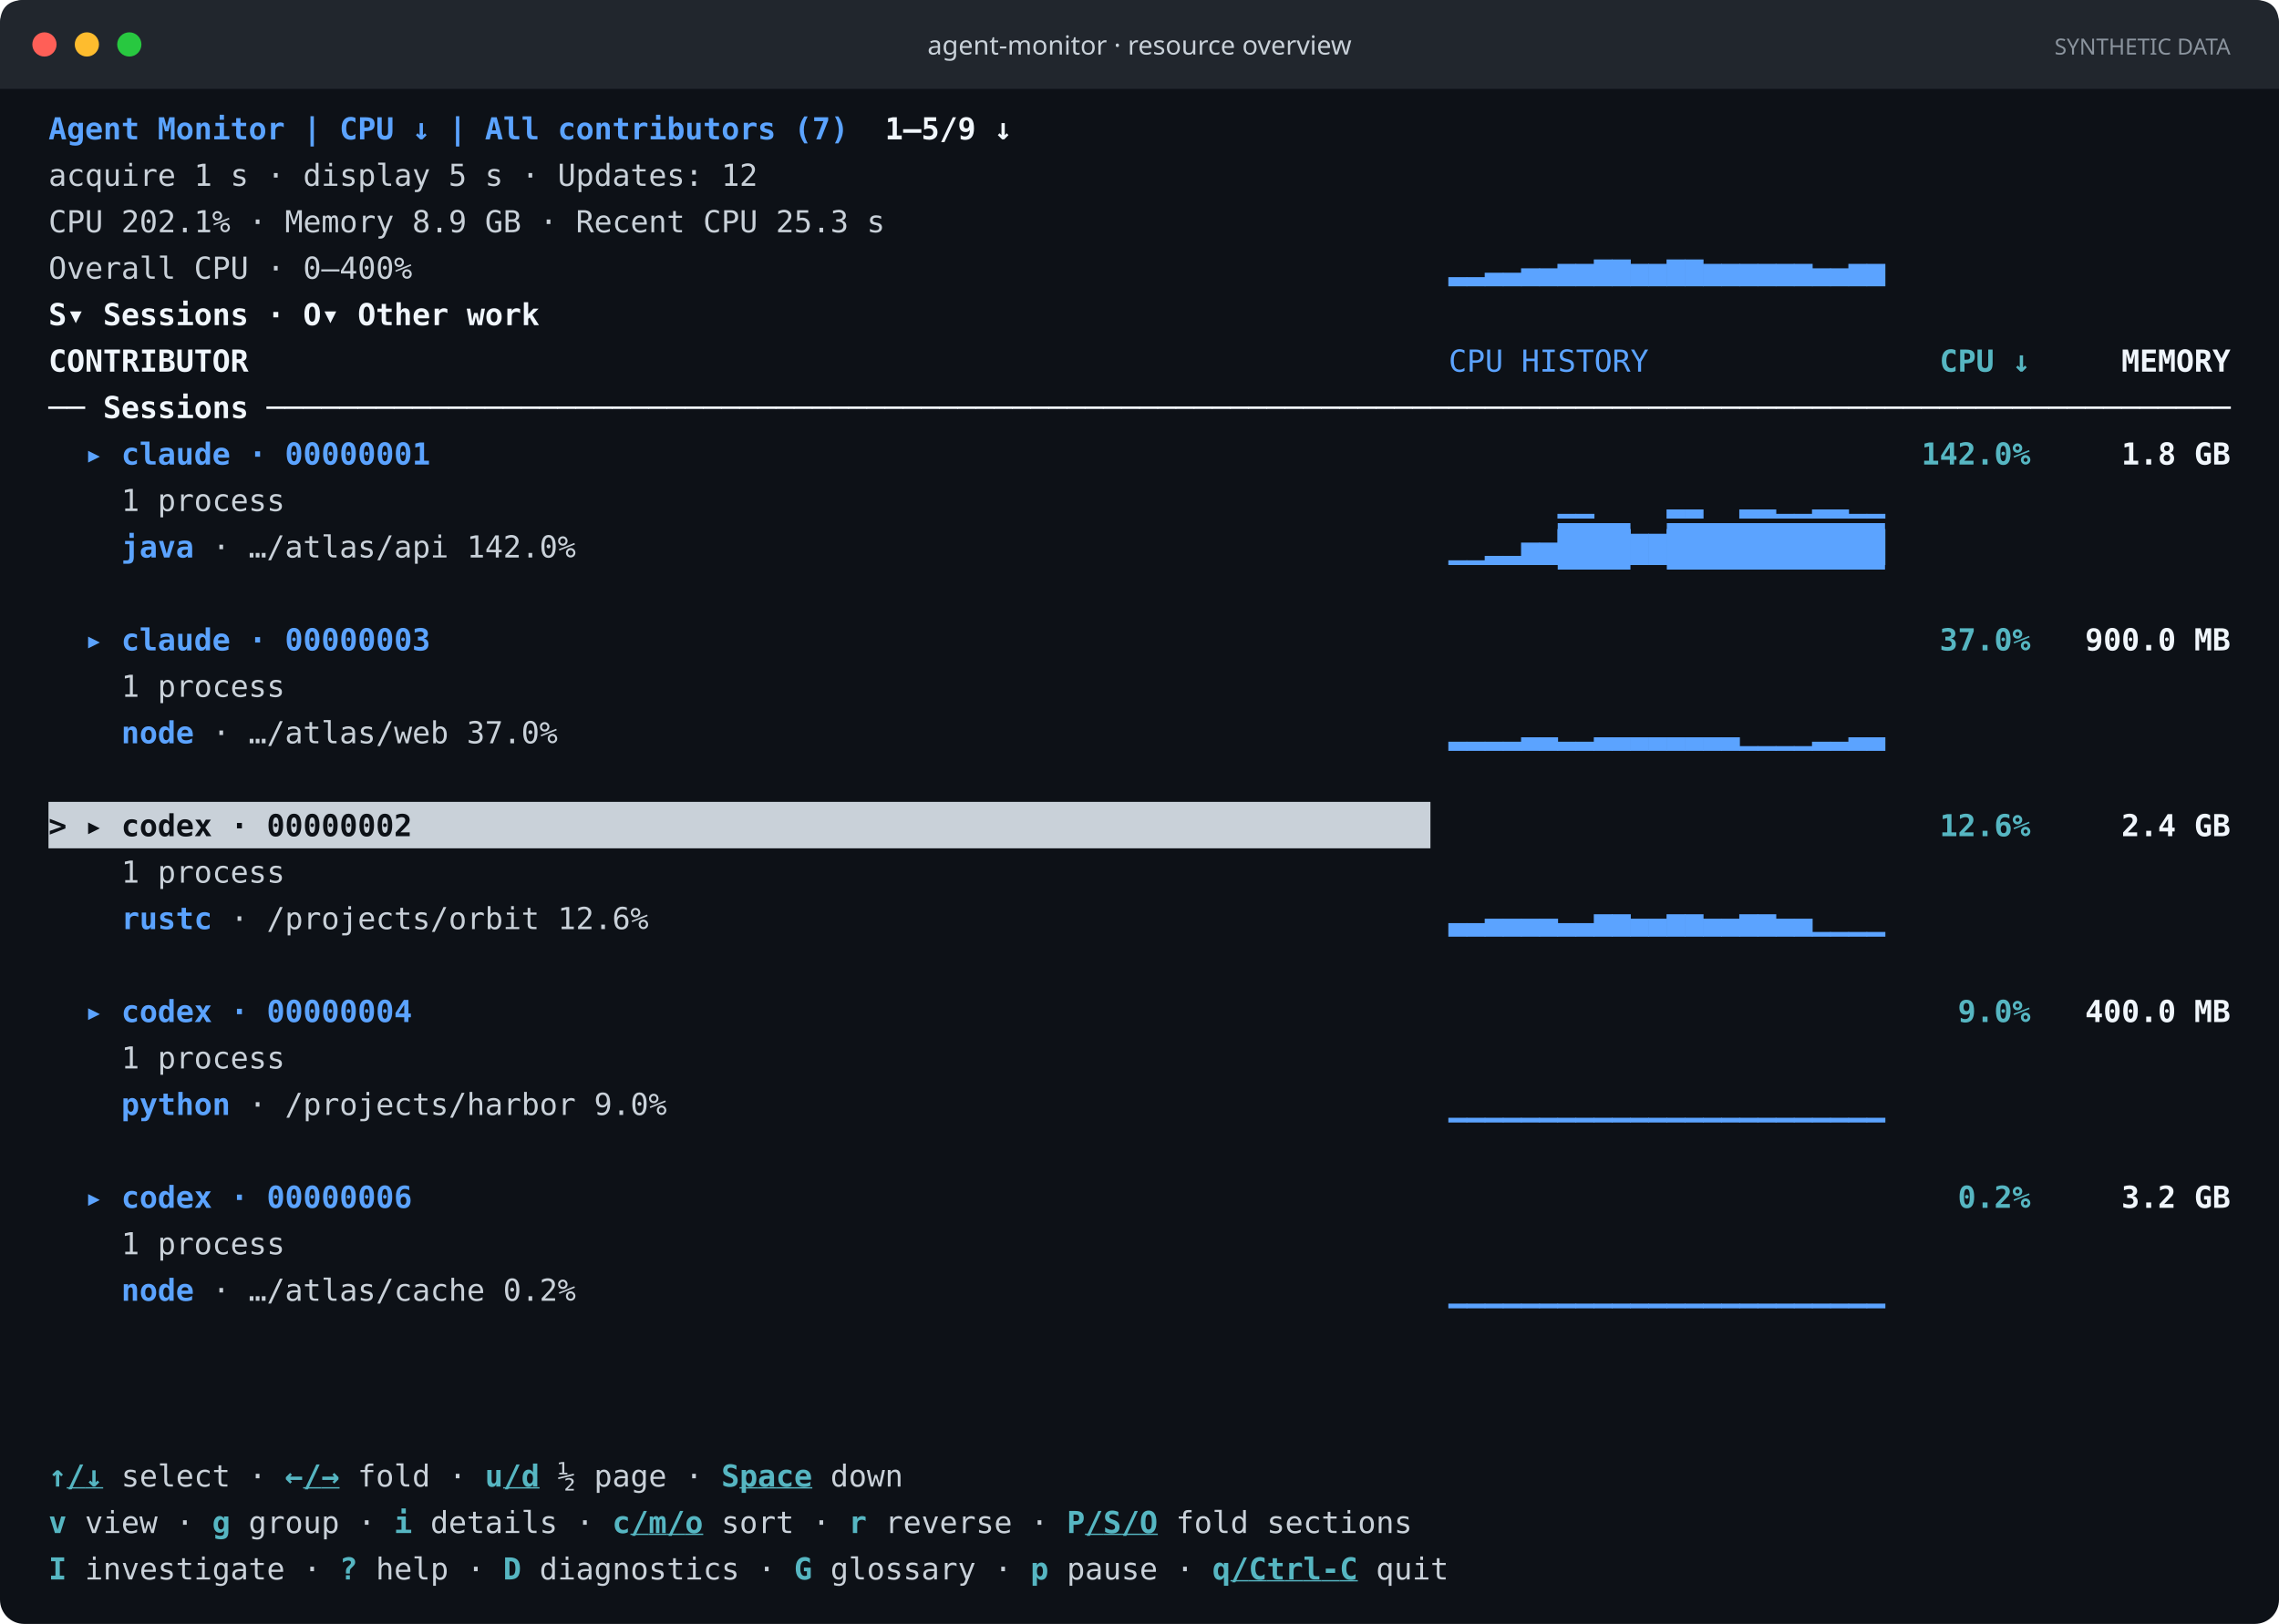
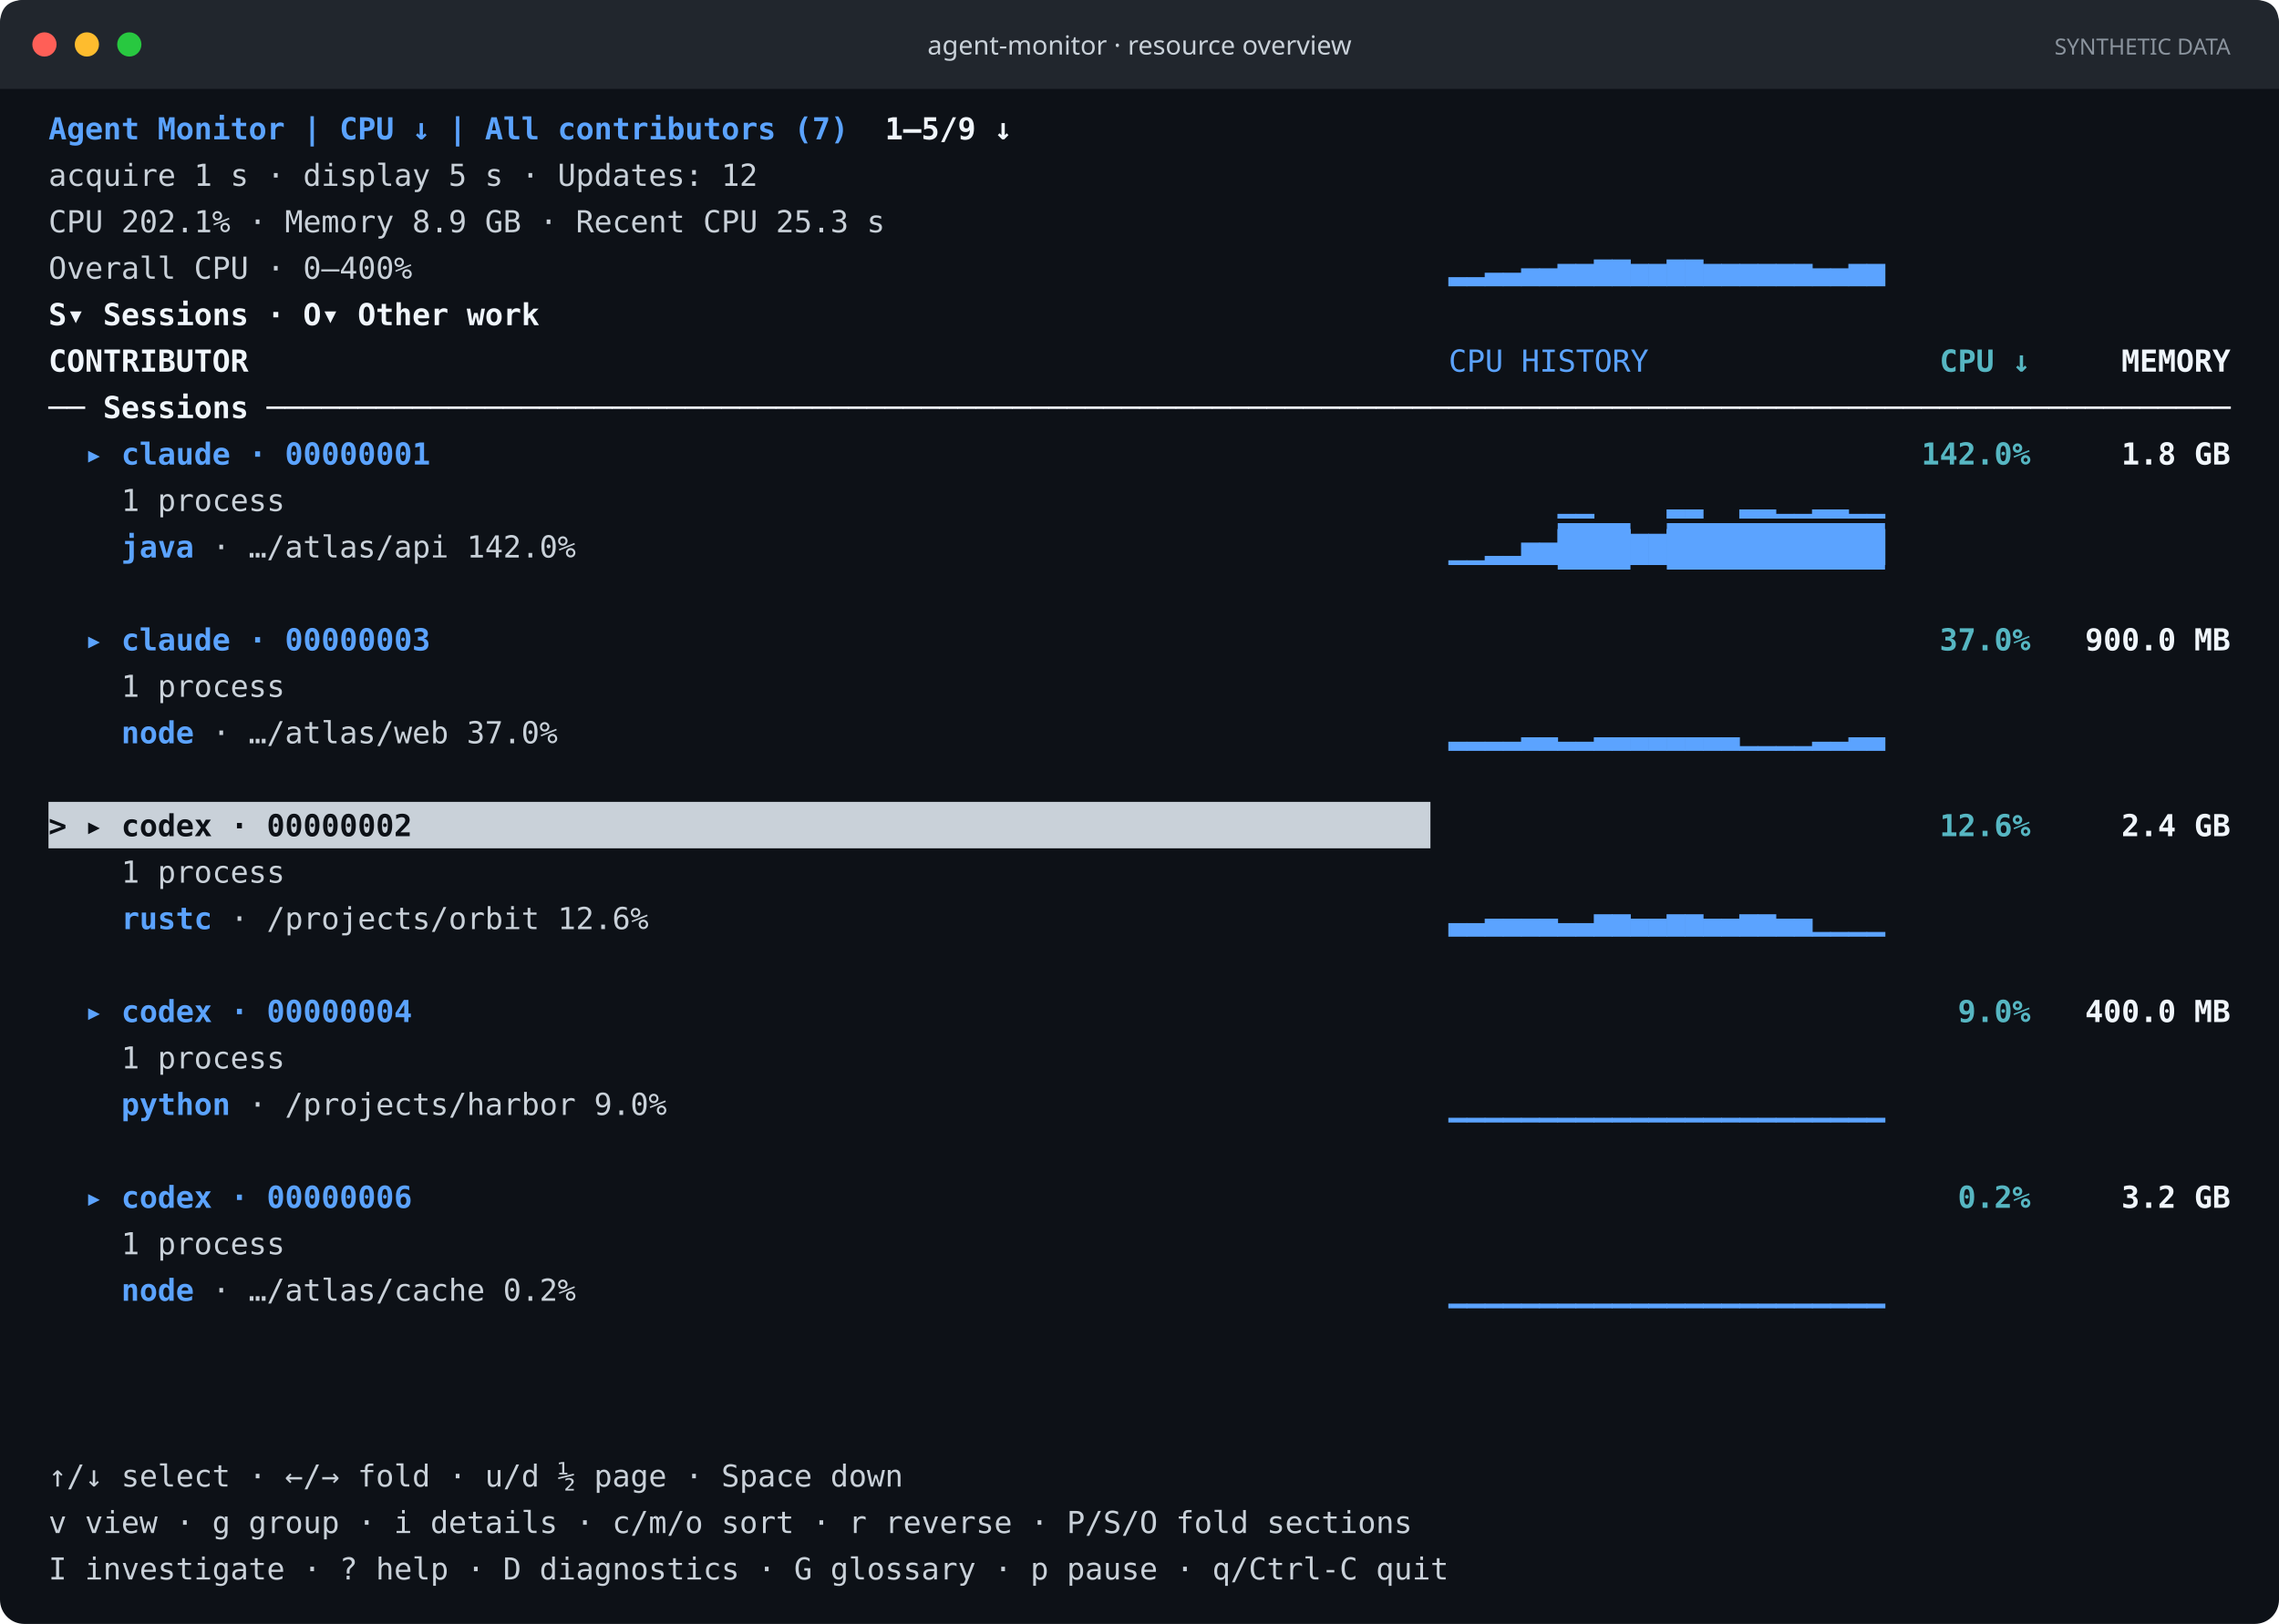
<svg xmlns="http://www.w3.org/2000/svg" width="1128" height="804" viewBox="0 0 1128 804" role="img" aria-labelledby="title description">
  <rect width="1128" height="804" rx="12" fill="#0d1117" />
  <path d="M12 0H1116Q1128 0 1128 12V44H0V12Q0 0 12 0Z" fill="#21262d" />
  <circle cx="22" cy="22" r="6" fill="#ff5f57" />
  <circle cx="43" cy="22" r="6" fill="#febc2e" />
  <circle cx="64" cy="22" r="6" fill="#28c840" />
  <text x="564" y="27" text-anchor="middle" fill="#c9d1d9" font-family="sans-serif" font-size="13">agent-monitor · resource overview</text>
  <text x="1104" y="27" text-anchor="end" fill="#8b949e" font-family="sans-serif" font-size="11">SYNTHETIC DATA</text>
  <g font-family="Menlo, DejaVu Sans Mono, monospace" font-size="15">
    <g aria-label="Agent Monitor | CPU ↓ | All contributors (7)  1–5/9 ↓">
      <text y="69" fill="#5ba3ff" font-weight="bold">
        <tspan x="24">A</tspan>
        <tspan x="33">g</tspan>
        <tspan x="42">e</tspan>
        <tspan x="51">n</tspan>
        <tspan x="60">t</tspan>
        <tspan x="78">M</tspan>
        <tspan x="87">o</tspan>
        <tspan x="96">n</tspan>
        <tspan x="105">i</tspan>
        <tspan x="114">t</tspan>
        <tspan x="123">o</tspan>
        <tspan x="132">r</tspan>
        <tspan x="150">|</tspan>
        <tspan x="168">C</tspan>
        <tspan x="177">P</tspan>
        <tspan x="186">U</tspan>
        <tspan x="204">↓</tspan>
        <tspan x="222">|</tspan>
        <tspan x="240">A</tspan>
        <tspan x="249">l</tspan>
        <tspan x="258">l</tspan>
        <tspan x="276">c</tspan>
        <tspan x="285">o</tspan>
        <tspan x="294">n</tspan>
        <tspan x="303">t</tspan>
        <tspan x="312">r</tspan>
        <tspan x="321">i</tspan>
        <tspan x="330">b</tspan>
        <tspan x="339">u</tspan>
        <tspan x="348">t</tspan>
        <tspan x="357">o</tspan>
        <tspan x="366">r</tspan>
        <tspan x="375">s</tspan>
        <tspan x="393">(</tspan>
        <tspan x="402">7</tspan>
        <tspan x="411">)</tspan>
      </text>
      <text y="69" fill="#f0f6fc" font-weight="bold">
        <tspan x="438">1</tspan>
        <tspan x="447">–</tspan>
        <tspan x="456">5</tspan>
        <tspan x="465">/</tspan>
        <tspan x="474">9</tspan>
        <tspan x="492">↓</tspan>
      </text>
    </g>
    <g aria-label="acquire 1 s · display 5 s · Updates: 12">
      <text y="92" fill="#c9d1d9" font-weight="normal">
        <tspan x="24">a</tspan>
        <tspan x="33">c</tspan>
        <tspan x="42">q</tspan>
        <tspan x="51">u</tspan>
        <tspan x="60">i</tspan>
        <tspan x="69">r</tspan>
        <tspan x="78">e</tspan>
        <tspan x="96">1</tspan>
        <tspan x="114">s</tspan>
        <tspan x="132">·</tspan>
        <tspan x="150">d</tspan>
        <tspan x="159">i</tspan>
        <tspan x="168">s</tspan>
        <tspan x="177">p</tspan>
        <tspan x="186">l</tspan>
        <tspan x="195">a</tspan>
        <tspan x="204">y</tspan>
        <tspan x="222">5</tspan>
        <tspan x="240">s</tspan>
        <tspan x="258">·</tspan>
        <tspan x="276">U</tspan>
        <tspan x="285">p</tspan>
        <tspan x="294">d</tspan>
        <tspan x="303">a</tspan>
        <tspan x="312">t</tspan>
        <tspan x="321">e</tspan>
        <tspan x="330">s</tspan>
        <tspan x="339">:</tspan>
        <tspan x="357">1</tspan>
        <tspan x="366">2</tspan>
      </text>
    </g>
    <g aria-label="CPU 202.1% · Memory 8.9 GB · Recent CPU 25.3 s">
      <text y="115" fill="#c9d1d9" font-weight="normal">
        <tspan x="24">C</tspan>
        <tspan x="33">P</tspan>
        <tspan x="42">U</tspan>
        <tspan x="60">2</tspan>
        <tspan x="69">0</tspan>
        <tspan x="78">2</tspan>
        <tspan x="87">.</tspan>
        <tspan x="96">1</tspan>
        <tspan x="105">%</tspan>
        <tspan x="123">·</tspan>
        <tspan x="141">M</tspan>
        <tspan x="150">e</tspan>
        <tspan x="159">m</tspan>
        <tspan x="168">o</tspan>
        <tspan x="177">r</tspan>
        <tspan x="186">y</tspan>
        <tspan x="204">8</tspan>
        <tspan x="213">.</tspan>
        <tspan x="222">9</tspan>
        <tspan x="240">G</tspan>
        <tspan x="249">B</tspan>
        <tspan x="267">·</tspan>
        <tspan x="285">R</tspan>
        <tspan x="294">e</tspan>
        <tspan x="303">c</tspan>
        <tspan x="312">e</tspan>
        <tspan x="321">n</tspan>
        <tspan x="330">t</tspan>
        <tspan x="348">C</tspan>
        <tspan x="357">P</tspan>
        <tspan x="366">U</tspan>
        <tspan x="384">2</tspan>
        <tspan x="393">5</tspan>
        <tspan x="402">.</tspan>
        <tspan x="411">3</tspan>
        <tspan x="429">s</tspan>
      </text>
    </g>
    <g aria-label="Overall CPU · 0–400%                                                         ▂▂▃▃▄▄▅▅▆▆▅▅▆▆▅▅▅▅▅▅▄▄▅▅">
      <text y="138" fill="#c9d1d9" font-weight="normal">
        <tspan x="24">O</tspan>
        <tspan x="33">v</tspan>
        <tspan x="42">e</tspan>
        <tspan x="51">r</tspan>
        <tspan x="60">a</tspan>
        <tspan x="69">l</tspan>
        <tspan x="78">l</tspan>
        <tspan x="96">C</tspan>
        <tspan x="105">P</tspan>
        <tspan x="114">U</tspan>
        <tspan x="132">·</tspan>
        <tspan x="150">0</tspan>
        <tspan x="159">–</tspan>
        <tspan x="168">4</tspan>
        <tspan x="177">0</tspan>
        <tspan x="186">0</tspan>
        <tspan x="195">%</tspan>
      </text>
      <text y="138" fill="#5ba3ff" font-weight="normal" />
      <text y="138" fill="#5ba3ff" font-weight="normal">
        <tspan x="717">▂</tspan>
        <tspan x="726">▂</tspan>
        <tspan x="735">▃</tspan>
        <tspan x="744">▃</tspan>
        <tspan x="753">▄</tspan>
        <tspan x="762">▄</tspan>
        <tspan x="771">▅</tspan>
        <tspan x="780">▅</tspan>
        <tspan x="789">▆</tspan>
        <tspan x="798">▆</tspan>
        <tspan x="807">▅</tspan>
        <tspan x="816">▅</tspan>
        <tspan x="825">▆</tspan>
        <tspan x="834">▆</tspan>
        <tspan x="843">▅</tspan>
        <tspan x="852">▅</tspan>
        <tspan x="861">▅</tspan>
        <tspan x="870">▅</tspan>
        <tspan x="879">▅</tspan>
        <tspan x="888">▅</tspan>
        <tspan x="897">▄</tspan>
        <tspan x="906">▄</tspan>
        <tspan x="915">▅</tspan>
        <tspan x="924">▅</tspan>
      </text>
      <text y="138" fill="#f0f6fc" font-weight="bold" />
      <text y="138" fill="#f0f6fc" font-weight="bold" />
    </g>
    <g aria-label="S▾ Sessions · O▾ Other work">
      <text y="161" fill="#f0f6fc" font-weight="bold">
        <tspan x="24">S</tspan>
        <tspan x="33">▾</tspan>
        <tspan x="51">S</tspan>
        <tspan x="60">e</tspan>
        <tspan x="69">s</tspan>
        <tspan x="78">s</tspan>
        <tspan x="87">i</tspan>
        <tspan x="96">o</tspan>
        <tspan x="105">n</tspan>
        <tspan x="114">s</tspan>
        <tspan x="132">·</tspan>
        <tspan x="150">O</tspan>
        <tspan x="159">▾</tspan>
        <tspan x="177">O</tspan>
        <tspan x="186">t</tspan>
        <tspan x="195">h</tspan>
        <tspan x="204">e</tspan>
        <tspan x="213">r</tspan>
        <tspan x="231">w</tspan>
        <tspan x="240">o</tspan>
        <tspan x="249">r</tspan>
        <tspan x="258">k</tspan>
      </text>
    </g>
    <g aria-label="CONTRIBUTOR                                                                  CPU HISTORY                CPU ↓     MEMORY">
      <text y="184" fill="#f0f6fc" font-weight="bold">
        <tspan x="24">C</tspan>
        <tspan x="33">O</tspan>
        <tspan x="42">N</tspan>
        <tspan x="51">T</tspan>
        <tspan x="60">R</tspan>
        <tspan x="69">I</tspan>
        <tspan x="78">B</tspan>
        <tspan x="87">U</tspan>
        <tspan x="96">T</tspan>
        <tspan x="105">O</tspan>
        <tspan x="114">R</tspan>
      </text>
      <text y="184" fill="#5ba3ff" font-weight="normal" />
      <text y="184" fill="#5ba3ff" font-weight="normal">
        <tspan x="717">C</tspan>
        <tspan x="726">P</tspan>
        <tspan x="735">U</tspan>
        <tspan x="753">H</tspan>
        <tspan x="762">I</tspan>
        <tspan x="771">S</tspan>
        <tspan x="780">T</tspan>
        <tspan x="789">O</tspan>
        <tspan x="798">R</tspan>
        <tspan x="807">Y</tspan>
      </text>
      <text y="184" fill="#56b6c2" font-weight="bold">
        <tspan x="960">C</tspan>
        <tspan x="969">P</tspan>
        <tspan x="978">U</tspan>
        <tspan x="996">↓</tspan>
      </text>
      <text y="184" fill="#f0f6fc" font-weight="bold">
        <tspan x="1050">M</tspan>
        <tspan x="1059">E</tspan>
        <tspan x="1068">M</tspan>
        <tspan x="1077">O</tspan>
        <tspan x="1086">R</tspan>
        <tspan x="1095">Y</tspan>
      </text>
    </g>
    <g aria-label="── Sessions ────────────────────────────────────────────────────────────────────────────────────────────────────────────">
      <text y="207" fill="#f0f6fc" font-weight="bold">
        <tspan x="24">─</tspan>
        <tspan x="33">─</tspan>
        <tspan x="51">S</tspan>
        <tspan x="60">e</tspan>
        <tspan x="69">s</tspan>
        <tspan x="78">s</tspan>
        <tspan x="87">i</tspan>
        <tspan x="96">o</tspan>
        <tspan x="105">n</tspan>
        <tspan x="114">s</tspan>
        <tspan x="132">─</tspan>
        <tspan x="141">─</tspan>
        <tspan x="150">─</tspan>
        <tspan x="159">─</tspan>
        <tspan x="168">─</tspan>
        <tspan x="177">─</tspan>
        <tspan x="186">─</tspan>
        <tspan x="195">─</tspan>
        <tspan x="204">─</tspan>
        <tspan x="213">─</tspan>
        <tspan x="222">─</tspan>
        <tspan x="231">─</tspan>
        <tspan x="240">─</tspan>
        <tspan x="249">─</tspan>
        <tspan x="258">─</tspan>
        <tspan x="267">─</tspan>
        <tspan x="276">─</tspan>
        <tspan x="285">─</tspan>
        <tspan x="294">─</tspan>
        <tspan x="303">─</tspan>
        <tspan x="312">─</tspan>
        <tspan x="321">─</tspan>
        <tspan x="330">─</tspan>
        <tspan x="339">─</tspan>
        <tspan x="348">─</tspan>
        <tspan x="357">─</tspan>
        <tspan x="366">─</tspan>
        <tspan x="375">─</tspan>
        <tspan x="384">─</tspan>
        <tspan x="393">─</tspan>
        <tspan x="402">─</tspan>
        <tspan x="411">─</tspan>
        <tspan x="420">─</tspan>
        <tspan x="429">─</tspan>
        <tspan x="438">─</tspan>
        <tspan x="447">─</tspan>
        <tspan x="456">─</tspan>
        <tspan x="465">─</tspan>
        <tspan x="474">─</tspan>
        <tspan x="483">─</tspan>
        <tspan x="492">─</tspan>
        <tspan x="501">─</tspan>
        <tspan x="510">─</tspan>
        <tspan x="519">─</tspan>
        <tspan x="528">─</tspan>
        <tspan x="537">─</tspan>
        <tspan x="546">─</tspan>
        <tspan x="555">─</tspan>
        <tspan x="564">─</tspan>
        <tspan x="573">─</tspan>
        <tspan x="582">─</tspan>
        <tspan x="591">─</tspan>
        <tspan x="600">─</tspan>
        <tspan x="609">─</tspan>
        <tspan x="618">─</tspan>
        <tspan x="627">─</tspan>
        <tspan x="636">─</tspan>
        <tspan x="645">─</tspan>
        <tspan x="654">─</tspan>
        <tspan x="663">─</tspan>
        <tspan x="672">─</tspan>
        <tspan x="681">─</tspan>
        <tspan x="690">─</tspan>
        <tspan x="699">─</tspan>
        <tspan x="708">─</tspan>
        <tspan x="717">─</tspan>
        <tspan x="726">─</tspan>
        <tspan x="735">─</tspan>
        <tspan x="744">─</tspan>
        <tspan x="753">─</tspan>
        <tspan x="762">─</tspan>
        <tspan x="771">─</tspan>
        <tspan x="780">─</tspan>
        <tspan x="789">─</tspan>
        <tspan x="798">─</tspan>
        <tspan x="807">─</tspan>
        <tspan x="816">─</tspan>
        <tspan x="825">─</tspan>
        <tspan x="834">─</tspan>
        <tspan x="843">─</tspan>
        <tspan x="852">─</tspan>
        <tspan x="861">─</tspan>
        <tspan x="870">─</tspan>
        <tspan x="879">─</tspan>
        <tspan x="888">─</tspan>
        <tspan x="897">─</tspan>
        <tspan x="906">─</tspan>
        <tspan x="915">─</tspan>
        <tspan x="924">─</tspan>
        <tspan x="933">─</tspan>
        <tspan x="942">─</tspan>
        <tspan x="951">─</tspan>
        <tspan x="960">─</tspan>
        <tspan x="969">─</tspan>
        <tspan x="978">─</tspan>
        <tspan x="987">─</tspan>
        <tspan x="996">─</tspan>
        <tspan x="1005">─</tspan>
        <tspan x="1014">─</tspan>
        <tspan x="1023">─</tspan>
        <tspan x="1032">─</tspan>
        <tspan x="1041">─</tspan>
        <tspan x="1050">─</tspan>
        <tspan x="1059">─</tspan>
        <tspan x="1068">─</tspan>
        <tspan x="1077">─</tspan>
        <tspan x="1086">─</tspan>
        <tspan x="1095">─</tspan>
      </text>
    </g>
    <g aria-label="  ▸ claude · 00000001                                                                                  142.0%     1.8 GB">
      <text y="230" fill="#5ba3ff" font-weight="bold">
        <tspan x="42">▸</tspan>
        <tspan x="60">c</tspan>
        <tspan x="69">l</tspan>
        <tspan x="78">a</tspan>
        <tspan x="87">u</tspan>
        <tspan x="96">d</tspan>
        <tspan x="105">e</tspan>
        <tspan x="123">·</tspan>
        <tspan x="141">0</tspan>
        <tspan x="150">0</tspan>
        <tspan x="159">0</tspan>
        <tspan x="168">0</tspan>
        <tspan x="177">0</tspan>
        <tspan x="186">0</tspan>
        <tspan x="195">0</tspan>
        <tspan x="204">1</tspan>
      </text>
      <text y="230" fill="#5ba3ff" font-weight="normal" />
      <text y="230" fill="#5ba3ff" font-weight="normal" />
      <text y="230" fill="#56b6c2" font-weight="bold">
        <tspan x="951">1</tspan>
        <tspan x="960">4</tspan>
        <tspan x="969">2</tspan>
        <tspan x="978">.</tspan>
        <tspan x="987">0</tspan>
        <tspan x="996">%</tspan>
      </text>
      <text y="230" fill="#f0f6fc" font-weight="bold">
        <tspan x="1050">1</tspan>
        <tspan x="1059">.</tspan>
        <tspan x="1068">8</tspan>
        <tspan x="1086">G</tspan>
        <tspan x="1095">B</tspan>
      </text>
    </g>
    <g aria-label="    1 process                                                                      ▁▁    ▂▂  ▂▂▁▁▂▂▁▁">
      <text y="253" fill="#c9d1d9" font-weight="normal">
        <tspan x="60">1</tspan>
        <tspan x="78">p</tspan>
        <tspan x="87">r</tspan>
        <tspan x="96">o</tspan>
        <tspan x="105">c</tspan>
        <tspan x="114">e</tspan>
        <tspan x="123">s</tspan>
        <tspan x="132">s</tspan>
      </text>
      <text y="253" fill="#5ba3ff" font-weight="normal" />
      <text y="253" fill="#5ba3ff" font-weight="normal">
        <tspan x="771">▁</tspan>
        <tspan x="780">▁</tspan>
        <tspan x="825">▂</tspan>
        <tspan x="834">▂</tspan>
        <tspan x="861">▂</tspan>
        <tspan x="870">▂</tspan>
        <tspan x="879">▁</tspan>
        <tspan x="888">▁</tspan>
        <tspan x="897">▂</tspan>
        <tspan x="906">▂</tspan>
        <tspan x="915">▁</tspan>
        <tspan x="924">▁</tspan>
      </text>
      <text y="253" fill="#e3b341" font-weight="normal" />
      <text y="253" fill="#e3b341" font-weight="normal" />
    </g>
    <g aria-label="    java · …/atlas/api 142.0%                                                ▁▁▂▂▅▅████▇▇████████████">
      <text y="276" fill="#c9d1d9" font-weight="normal" />
      <text y="276" fill="#5ba3ff" font-weight="bold">
        <tspan x="60">j</tspan>
        <tspan x="69">a</tspan>
        <tspan x="78">v</tspan>
        <tspan x="87">a</tspan>
      </text>
      <text y="276" fill="#c9d1d9" font-weight="normal">
        <tspan x="105">·</tspan>
        <tspan x="123">…</tspan>
        <tspan x="132">/</tspan>
        <tspan x="141">a</tspan>
        <tspan x="150">t</tspan>
        <tspan x="159">l</tspan>
        <tspan x="168">a</tspan>
        <tspan x="177">s</tspan>
        <tspan x="186">/</tspan>
        <tspan x="195">a</tspan>
        <tspan x="204">p</tspan>
        <tspan x="213">i</tspan>
        <tspan x="231">1</tspan>
        <tspan x="240">4</tspan>
        <tspan x="249">2</tspan>
        <tspan x="258">.</tspan>
        <tspan x="267">0</tspan>
        <tspan x="276">%</tspan>
      </text>
      <text y="276" fill="#c9d1d9" font-weight="normal" />
      <text y="276" fill="#c9d1d9" font-weight="normal" />
      <text y="276" fill="#5ba3ff" font-weight="normal" />
      <text y="276" fill="#5ba3ff" font-weight="normal">
        <tspan x="717">▁</tspan>
        <tspan x="726">▁</tspan>
        <tspan x="735">▂</tspan>
        <tspan x="744">▂</tspan>
        <tspan x="753">▅</tspan>
        <tspan x="762">▅</tspan>
      </text>
      <rect x="771" y="259" width="36" height="23" fill="#5ba3ff" />
      <text y="276" fill="#5ba3ff" font-weight="normal">
        <tspan x="771">█</tspan>
        <tspan x="780">█</tspan>
        <tspan x="789">█</tspan>
        <tspan x="798">█</tspan>
      </text>
      <text y="276" fill="#5ba3ff" font-weight="normal">
        <tspan x="807">▇</tspan>
        <tspan x="816">▇</tspan>
      </text>
      <rect x="825" y="259" width="108" height="23" fill="#5ba3ff" />
      <text y="276" fill="#5ba3ff" font-weight="normal">
        <tspan x="825">█</tspan>
        <tspan x="834">█</tspan>
        <tspan x="843">█</tspan>
        <tspan x="852">█</tspan>
        <tspan x="861">█</tspan>
        <tspan x="870">█</tspan>
        <tspan x="879">█</tspan>
        <tspan x="888">█</tspan>
        <tspan x="897">█</tspan>
        <tspan x="906">█</tspan>
        <tspan x="915">█</tspan>
        <tspan x="924">█</tspan>
      </text>
    </g>
    <g aria-label="  ▸ claude · 00000003                                                                                   37.0%   900.0 MB">
      <text y="322" fill="#5ba3ff" font-weight="bold">
        <tspan x="42">▸</tspan>
        <tspan x="60">c</tspan>
        <tspan x="69">l</tspan>
        <tspan x="78">a</tspan>
        <tspan x="87">u</tspan>
        <tspan x="96">d</tspan>
        <tspan x="105">e</tspan>
        <tspan x="123">·</tspan>
        <tspan x="141">0</tspan>
        <tspan x="150">0</tspan>
        <tspan x="159">0</tspan>
        <tspan x="168">0</tspan>
        <tspan x="177">0</tspan>
        <tspan x="186">0</tspan>
        <tspan x="195">0</tspan>
        <tspan x="204">3</tspan>
      </text>
      <text y="322" fill="#5ba3ff" font-weight="normal" />
      <text y="322" fill="#5ba3ff" font-weight="normal" />
      <text y="322" fill="#56b6c2" font-weight="bold">
        <tspan x="960">3</tspan>
        <tspan x="969">7</tspan>
        <tspan x="978">.</tspan>
        <tspan x="987">0</tspan>
        <tspan x="996">%</tspan>
      </text>
      <text y="322" fill="#f0f6fc" font-weight="bold">
        <tspan x="1032">9</tspan>
        <tspan x="1041">0</tspan>
        <tspan x="1050">0</tspan>
        <tspan x="1059">.</tspan>
        <tspan x="1068">0</tspan>
        <tspan x="1086">M</tspan>
        <tspan x="1095">B</tspan>
      </text>
    </g>
    <g aria-label="    1 process">
      <text y="345" fill="#c9d1d9" font-weight="normal">
        <tspan x="60">1</tspan>
        <tspan x="78">p</tspan>
        <tspan x="87">r</tspan>
        <tspan x="96">o</tspan>
        <tspan x="105">c</tspan>
        <tspan x="114">e</tspan>
        <tspan x="123">s</tspan>
        <tspan x="132">s</tspan>
      </text>
      <text y="345" fill="#5ba3ff" font-weight="normal" />
      <text y="345" fill="#5ba3ff" font-weight="normal" />
      <text y="345" fill="#e3b341" font-weight="normal" />
      <text y="345" fill="#e3b341" font-weight="normal" />
    </g>
    <g aria-label="    node · …/atlas/web 37.0%                                                 ▂▂▂▂▃▃▂▂▃▃▃▃▃▃▃▃▁▁▁▁▂▂▃▃">
      <text y="368" fill="#c9d1d9" font-weight="normal" />
      <text y="368" fill="#5ba3ff" font-weight="bold">
        <tspan x="60">n</tspan>
        <tspan x="69">o</tspan>
        <tspan x="78">d</tspan>
        <tspan x="87">e</tspan>
      </text>
      <text y="368" fill="#c9d1d9" font-weight="normal">
        <tspan x="105">·</tspan>
        <tspan x="123">…</tspan>
        <tspan x="132">/</tspan>
        <tspan x="141">a</tspan>
        <tspan x="150">t</tspan>
        <tspan x="159">l</tspan>
        <tspan x="168">a</tspan>
        <tspan x="177">s</tspan>
        <tspan x="186">/</tspan>
        <tspan x="195">w</tspan>
        <tspan x="204">e</tspan>
        <tspan x="213">b</tspan>
        <tspan x="231">3</tspan>
        <tspan x="240">7</tspan>
        <tspan x="249">.</tspan>
        <tspan x="258">0</tspan>
        <tspan x="267">%</tspan>
      </text>
      <text y="368" fill="#c9d1d9" font-weight="normal" />
      <text y="368" fill="#c9d1d9" font-weight="normal" />
      <text y="368" fill="#5ba3ff" font-weight="normal" />
      <text y="368" fill="#5ba3ff" font-weight="normal">
        <tspan x="717">▂</tspan>
        <tspan x="726">▂</tspan>
        <tspan x="735">▂</tspan>
        <tspan x="744">▂</tspan>
        <tspan x="753">▃</tspan>
        <tspan x="762">▃</tspan>
        <tspan x="771">▂</tspan>
        <tspan x="780">▂</tspan>
        <tspan x="789">▃</tspan>
        <tspan x="798">▃</tspan>
        <tspan x="807">▃</tspan>
        <tspan x="816">▃</tspan>
        <tspan x="825">▃</tspan>
        <tspan x="834">▃</tspan>
        <tspan x="843">▃</tspan>
        <tspan x="852">▃</tspan>
        <tspan x="861">▁</tspan>
        <tspan x="870">▁</tspan>
        <tspan x="879">▁</tspan>
        <tspan x="888">▁</tspan>
        <tspan x="897">▂</tspan>
        <tspan x="906">▂</tspan>
        <tspan x="915">▃</tspan>
        <tspan x="924">▃</tspan>
      </text>
    </g>
    <g aria-label="&gt; ▸ codex · 00000002                                                                                    12.6%     2.4 GB">
      <rect x="24" y="397" width="684" height="23" fill="#c9d1d9" />
      <text y="414" fill="#0d1117" font-weight="bold">
        <tspan x="24">&gt;</tspan>
        <tspan x="42">▸</tspan>
        <tspan x="60">c</tspan>
        <tspan x="69">o</tspan>
        <tspan x="78">d</tspan>
        <tspan x="87">e</tspan>
        <tspan x="96">x</tspan>
        <tspan x="114">·</tspan>
        <tspan x="132">0</tspan>
        <tspan x="141">0</tspan>
        <tspan x="150">0</tspan>
        <tspan x="159">0</tspan>
        <tspan x="168">0</tspan>
        <tspan x="177">0</tspan>
        <tspan x="186">0</tspan>
        <tspan x="195">2</tspan>
      </text>
      <text y="414" fill="#5ba3ff" font-weight="normal" />
      <text y="414" fill="#5ba3ff" font-weight="normal" />
      <text y="414" fill="#56b6c2" font-weight="bold">
        <tspan x="960">1</tspan>
        <tspan x="969">2</tspan>
        <tspan x="978">.</tspan>
        <tspan x="987">6</tspan>
        <tspan x="996">%</tspan>
      </text>
      <text y="414" fill="#f0f6fc" font-weight="bold">
        <tspan x="1050">2</tspan>
        <tspan x="1059">.</tspan>
        <tspan x="1068">4</tspan>
        <tspan x="1086">G</tspan>
        <tspan x="1095">B</tspan>
      </text>
    </g>
    <g aria-label="    1 process">
      <text y="437" fill="#c9d1d9" font-weight="normal">
        <tspan x="60">1</tspan>
        <tspan x="78">p</tspan>
        <tspan x="87">r</tspan>
        <tspan x="96">o</tspan>
        <tspan x="105">c</tspan>
        <tspan x="114">e</tspan>
        <tspan x="123">s</tspan>
        <tspan x="132">s</tspan>
      </text>
      <text y="437" fill="#5ba3ff" font-weight="normal" />
      <text y="437" fill="#5ba3ff" font-weight="normal" />
      <text y="437" fill="#e3b341" font-weight="normal" />
      <text y="437" fill="#e3b341" font-weight="normal" />
    </g>
    <g aria-label="    rustc · /projects/orbit 12.6%                                            ▃▃▄▄▄▄▃▃▅▅▄▄▅▅▄▄▅▅▄▄▁▁▁▁">
      <text y="460" fill="#c9d1d9" font-weight="normal" />
      <text y="460" fill="#5ba3ff" font-weight="bold">
        <tspan x="60">r</tspan>
        <tspan x="69">u</tspan>
        <tspan x="78">s</tspan>
        <tspan x="87">t</tspan>
        <tspan x="96">c</tspan>
      </text>
      <text y="460" fill="#c9d1d9" font-weight="normal">
        <tspan x="114">·</tspan>
        <tspan x="132">/</tspan>
        <tspan x="141">p</tspan>
        <tspan x="150">r</tspan>
        <tspan x="159">o</tspan>
        <tspan x="168">j</tspan>
        <tspan x="177">e</tspan>
        <tspan x="186">c</tspan>
        <tspan x="195">t</tspan>
        <tspan x="204">s</tspan>
        <tspan x="213">/</tspan>
        <tspan x="222">o</tspan>
        <tspan x="231">r</tspan>
        <tspan x="240">b</tspan>
        <tspan x="249">i</tspan>
        <tspan x="258">t</tspan>
        <tspan x="276">1</tspan>
        <tspan x="285">2</tspan>
        <tspan x="294">.</tspan>
        <tspan x="303">6</tspan>
        <tspan x="312">%</tspan>
      </text>
      <text y="460" fill="#c9d1d9" font-weight="normal" />
      <text y="460" fill="#c9d1d9" font-weight="normal" />
      <text y="460" fill="#5ba3ff" font-weight="normal" />
      <text y="460" fill="#5ba3ff" font-weight="normal">
        <tspan x="717">▃</tspan>
        <tspan x="726">▃</tspan>
        <tspan x="735">▄</tspan>
        <tspan x="744">▄</tspan>
        <tspan x="753">▄</tspan>
        <tspan x="762">▄</tspan>
        <tspan x="771">▃</tspan>
        <tspan x="780">▃</tspan>
        <tspan x="789">▅</tspan>
        <tspan x="798">▅</tspan>
        <tspan x="807">▄</tspan>
        <tspan x="816">▄</tspan>
        <tspan x="825">▅</tspan>
        <tspan x="834">▅</tspan>
        <tspan x="843">▄</tspan>
        <tspan x="852">▄</tspan>
        <tspan x="861">▅</tspan>
        <tspan x="870">▅</tspan>
        <tspan x="879">▄</tspan>
        <tspan x="888">▄</tspan>
        <tspan x="897">▁</tspan>
        <tspan x="906">▁</tspan>
        <tspan x="915">▁</tspan>
        <tspan x="924">▁</tspan>
      </text>
    </g>
    <g aria-label="  ▸ codex · 00000004                                                                                     9.0%   400.0 MB">
      <text y="506" fill="#5ba3ff" font-weight="bold">
        <tspan x="42">▸</tspan>
        <tspan x="60">c</tspan>
        <tspan x="69">o</tspan>
        <tspan x="78">d</tspan>
        <tspan x="87">e</tspan>
        <tspan x="96">x</tspan>
        <tspan x="114">·</tspan>
        <tspan x="132">0</tspan>
        <tspan x="141">0</tspan>
        <tspan x="150">0</tspan>
        <tspan x="159">0</tspan>
        <tspan x="168">0</tspan>
        <tspan x="177">0</tspan>
        <tspan x="186">0</tspan>
        <tspan x="195">4</tspan>
      </text>
      <text y="506" fill="#5ba3ff" font-weight="normal" />
      <text y="506" fill="#5ba3ff" font-weight="normal" />
      <text y="506" fill="#56b6c2" font-weight="bold">
        <tspan x="969">9</tspan>
        <tspan x="978">.</tspan>
        <tspan x="987">0</tspan>
        <tspan x="996">%</tspan>
      </text>
      <text y="506" fill="#f0f6fc" font-weight="bold">
        <tspan x="1032">4</tspan>
        <tspan x="1041">0</tspan>
        <tspan x="1050">0</tspan>
        <tspan x="1059">.</tspan>
        <tspan x="1068">0</tspan>
        <tspan x="1086">M</tspan>
        <tspan x="1095">B</tspan>
      </text>
    </g>
    <g aria-label="    1 process">
      <text y="529" fill="#c9d1d9" font-weight="normal">
        <tspan x="60">1</tspan>
        <tspan x="78">p</tspan>
        <tspan x="87">r</tspan>
        <tspan x="96">o</tspan>
        <tspan x="105">c</tspan>
        <tspan x="114">e</tspan>
        <tspan x="123">s</tspan>
        <tspan x="132">s</tspan>
      </text>
      <text y="529" fill="#5ba3ff" font-weight="normal" />
      <text y="529" fill="#5ba3ff" font-weight="normal" />
      <text y="529" fill="#e3b341" font-weight="normal" />
      <text y="529" fill="#e3b341" font-weight="normal" />
    </g>
    <g aria-label="    python · /projects/harbor 9.0%                                           ▁▁▁▁▁▁▁▁▁▁▁▁▁▁▁▁▁▁▁▁▁▁▁▁">
      <text y="552" fill="#c9d1d9" font-weight="normal" />
      <text y="552" fill="#5ba3ff" font-weight="bold">
        <tspan x="60">p</tspan>
        <tspan x="69">y</tspan>
        <tspan x="78">t</tspan>
        <tspan x="87">h</tspan>
        <tspan x="96">o</tspan>
        <tspan x="105">n</tspan>
      </text>
      <text y="552" fill="#c9d1d9" font-weight="normal">
        <tspan x="123">·</tspan>
        <tspan x="141">/</tspan>
        <tspan x="150">p</tspan>
        <tspan x="159">r</tspan>
        <tspan x="168">o</tspan>
        <tspan x="177">j</tspan>
        <tspan x="186">e</tspan>
        <tspan x="195">c</tspan>
        <tspan x="204">t</tspan>
        <tspan x="213">s</tspan>
        <tspan x="222">/</tspan>
        <tspan x="231">h</tspan>
        <tspan x="240">a</tspan>
        <tspan x="249">r</tspan>
        <tspan x="258">b</tspan>
        <tspan x="267">o</tspan>
        <tspan x="276">r</tspan>
        <tspan x="294">9</tspan>
        <tspan x="303">.</tspan>
        <tspan x="312">0</tspan>
        <tspan x="321">%</tspan>
      </text>
      <text y="552" fill="#c9d1d9" font-weight="normal" />
      <text y="552" fill="#c9d1d9" font-weight="normal" />
      <text y="552" fill="#5ba3ff" font-weight="normal" />
      <text y="552" fill="#5ba3ff" font-weight="normal">
        <tspan x="717">▁</tspan>
        <tspan x="726">▁</tspan>
        <tspan x="735">▁</tspan>
        <tspan x="744">▁</tspan>
        <tspan x="753">▁</tspan>
        <tspan x="762">▁</tspan>
        <tspan x="771">▁</tspan>
        <tspan x="780">▁</tspan>
        <tspan x="789">▁</tspan>
        <tspan x="798">▁</tspan>
        <tspan x="807">▁</tspan>
        <tspan x="816">▁</tspan>
        <tspan x="825">▁</tspan>
        <tspan x="834">▁</tspan>
        <tspan x="843">▁</tspan>
        <tspan x="852">▁</tspan>
        <tspan x="861">▁</tspan>
        <tspan x="870">▁</tspan>
        <tspan x="879">▁</tspan>
        <tspan x="888">▁</tspan>
        <tspan x="897">▁</tspan>
        <tspan x="906">▁</tspan>
        <tspan x="915">▁</tspan>
        <tspan x="924">▁</tspan>
      </text>
    </g>
    <g aria-label="  ▸ codex · 00000006                                                                                     0.2%     3.2 GB">
      <text y="598" fill="#5ba3ff" font-weight="bold">
        <tspan x="42">▸</tspan>
        <tspan x="60">c</tspan>
        <tspan x="69">o</tspan>
        <tspan x="78">d</tspan>
        <tspan x="87">e</tspan>
        <tspan x="96">x</tspan>
        <tspan x="114">·</tspan>
        <tspan x="132">0</tspan>
        <tspan x="141">0</tspan>
        <tspan x="150">0</tspan>
        <tspan x="159">0</tspan>
        <tspan x="168">0</tspan>
        <tspan x="177">0</tspan>
        <tspan x="186">0</tspan>
        <tspan x="195">6</tspan>
      </text>
      <text y="598" fill="#5ba3ff" font-weight="normal" />
      <text y="598" fill="#5ba3ff" font-weight="normal" />
      <text y="598" fill="#56b6c2" font-weight="bold">
        <tspan x="969">0</tspan>
        <tspan x="978">.</tspan>
        <tspan x="987">2</tspan>
        <tspan x="996">%</tspan>
      </text>
      <text y="598" fill="#f0f6fc" font-weight="bold">
        <tspan x="1050">3</tspan>
        <tspan x="1059">.</tspan>
        <tspan x="1068">2</tspan>
        <tspan x="1086">G</tspan>
        <tspan x="1095">B</tspan>
      </text>
    </g>
    <g aria-label="    1 process">
      <text y="621" fill="#c9d1d9" font-weight="normal">
        <tspan x="60">1</tspan>
        <tspan x="78">p</tspan>
        <tspan x="87">r</tspan>
        <tspan x="96">o</tspan>
        <tspan x="105">c</tspan>
        <tspan x="114">e</tspan>
        <tspan x="123">s</tspan>
        <tspan x="132">s</tspan>
      </text>
      <text y="621" fill="#5ba3ff" font-weight="normal" />
      <text y="621" fill="#5ba3ff" font-weight="normal" />
      <text y="621" fill="#e3b341" font-weight="normal" />
      <text y="621" fill="#e3b341" font-weight="normal" />
    </g>
    <g aria-label="    node · …/atlas/cache 0.2%                                                ▁▁▁▁▁▁▁▁▁▁▁▁▁▁▁▁▁▁▁▁▁▁▁▁">
      <text y="644" fill="#c9d1d9" font-weight="normal" />
      <text y="644" fill="#5ba3ff" font-weight="bold">
        <tspan x="60">n</tspan>
        <tspan x="69">o</tspan>
        <tspan x="78">d</tspan>
        <tspan x="87">e</tspan>
      </text>
      <text y="644" fill="#c9d1d9" font-weight="normal">
        <tspan x="105">·</tspan>
        <tspan x="123">…</tspan>
        <tspan x="132">/</tspan>
        <tspan x="141">a</tspan>
        <tspan x="150">t</tspan>
        <tspan x="159">l</tspan>
        <tspan x="168">a</tspan>
        <tspan x="177">s</tspan>
        <tspan x="186">/</tspan>
        <tspan x="195">c</tspan>
        <tspan x="204">a</tspan>
        <tspan x="213">c</tspan>
        <tspan x="222">h</tspan>
        <tspan x="231">e</tspan>
        <tspan x="249">0</tspan>
        <tspan x="258">.</tspan>
        <tspan x="267">2</tspan>
        <tspan x="276">%</tspan>
      </text>
      <text y="644" fill="#c9d1d9" font-weight="normal" />
      <text y="644" fill="#c9d1d9" font-weight="normal" />
      <text y="644" fill="#5ba3ff" font-weight="normal" />
      <text y="644" fill="#5ba3ff" font-weight="normal">
        <tspan x="717">▁</tspan>
        <tspan x="726">▁</tspan>
        <tspan x="735">▁</tspan>
        <tspan x="744">▁</tspan>
        <tspan x="753">▁</tspan>
        <tspan x="762">▁</tspan>
        <tspan x="771">▁</tspan>
        <tspan x="780">▁</tspan>
        <tspan x="789">▁</tspan>
        <tspan x="798">▁</tspan>
        <tspan x="807">▁</tspan>
        <tspan x="816">▁</tspan>
        <tspan x="825">▁</tspan>
        <tspan x="834">▁</tspan>
        <tspan x="843">▁</tspan>
        <tspan x="852">▁</tspan>
        <tspan x="861">▁</tspan>
        <tspan x="870">▁</tspan>
        <tspan x="879">▁</tspan>
        <tspan x="888">▁</tspan>
        <tspan x="897">▁</tspan>
        <tspan x="906">▁</tspan>
        <tspan x="915">▁</tspan>
        <tspan x="924">▁</tspan>
      </text>
    </g>
    <g aria-label="↑/↓ select · ←/→ fold · u/d ½ page · Space down">
-       <text text-decoration="underline" y="736" fill="#56b6c2" font-weight="bold">
+       <text y="736" fill="#c9d1d9" font-weight="normal">
        <tspan x="24">↑</tspan>
        <tspan x="33">/</tspan>
        <tspan x="42">↓</tspan>
      </text>
      <text y="736" fill="#c9d1d9" font-weight="normal">
        <tspan x="60">s</tspan>
        <tspan x="69">e</tspan>
        <tspan x="78">l</tspan>
        <tspan x="87">e</tspan>
        <tspan x="96">c</tspan>
        <tspan x="105">t</tspan>
      </text>
      <text y="736" fill="#c9d1d9" font-weight="normal">
        <tspan x="123">·</tspan>
      </text>
-       <text text-decoration="underline" y="736" fill="#56b6c2" font-weight="bold">
+       <text y="736" fill="#c9d1d9" font-weight="normal">
        <tspan x="141">←</tspan>
        <tspan x="150">/</tspan>
        <tspan x="159">→</tspan>
      </text>
      <text y="736" fill="#c9d1d9" font-weight="normal">
        <tspan x="177">f</tspan>
        <tspan x="186">o</tspan>
        <tspan x="195">l</tspan>
        <tspan x="204">d</tspan>
      </text>
      <text y="736" fill="#c9d1d9" font-weight="normal">
        <tspan x="222">·</tspan>
      </text>
-       <text text-decoration="underline" y="736" fill="#56b6c2" font-weight="bold">
+       <text y="736" fill="#c9d1d9" font-weight="normal">
        <tspan x="240">u</tspan>
        <tspan x="249">/</tspan>
        <tspan x="258">d</tspan>
      </text>
      <text y="736" fill="#c9d1d9" font-weight="normal">
        <tspan x="276">½</tspan>
        <tspan x="294">p</tspan>
        <tspan x="303">a</tspan>
        <tspan x="312">g</tspan>
        <tspan x="321">e</tspan>
      </text>
      <text y="736" fill="#c9d1d9" font-weight="normal">
        <tspan x="339">·</tspan>
      </text>
-       <text text-decoration="underline" y="736" fill="#56b6c2" font-weight="bold">
+       <text y="736" fill="#c9d1d9" font-weight="normal">
        <tspan x="357">S</tspan>
        <tspan x="366">p</tspan>
        <tspan x="375">a</tspan>
        <tspan x="384">c</tspan>
        <tspan x="393">e</tspan>
      </text>
      <text y="736" fill="#c9d1d9" font-weight="normal">
        <tspan x="411">d</tspan>
        <tspan x="420">o</tspan>
        <tspan x="429">w</tspan>
        <tspan x="438">n</tspan>
      </text>
    </g>
    <g aria-label="v view · g group · i details · c/m/o sort · r reverse · P/S/O fold sections">
-       <text text-decoration="underline" y="759" fill="#56b6c2" font-weight="bold">
+       <text y="759" fill="#c9d1d9" font-weight="normal">
        <tspan x="24">v</tspan>
      </text>
      <text y="759" fill="#c9d1d9" font-weight="normal">
        <tspan x="42">v</tspan>
        <tspan x="51">i</tspan>
        <tspan x="60">e</tspan>
        <tspan x="69">w</tspan>
      </text>
      <text y="759" fill="#c9d1d9" font-weight="normal">
        <tspan x="87">·</tspan>
      </text>
-       <text text-decoration="underline" y="759" fill="#56b6c2" font-weight="bold">
+       <text y="759" fill="#c9d1d9" font-weight="normal">
        <tspan x="105">g</tspan>
      </text>
      <text y="759" fill="#c9d1d9" font-weight="normal">
        <tspan x="123">g</tspan>
        <tspan x="132">r</tspan>
        <tspan x="141">o</tspan>
        <tspan x="150">u</tspan>
        <tspan x="159">p</tspan>
      </text>
      <text y="759" fill="#c9d1d9" font-weight="normal">
        <tspan x="177">·</tspan>
      </text>
-       <text text-decoration="underline" y="759" fill="#56b6c2" font-weight="bold">
+       <text y="759" fill="#c9d1d9" font-weight="normal">
        <tspan x="195">i</tspan>
      </text>
      <text y="759" fill="#c9d1d9" font-weight="normal">
        <tspan x="213">d</tspan>
        <tspan x="222">e</tspan>
        <tspan x="231">t</tspan>
        <tspan x="240">a</tspan>
        <tspan x="249">i</tspan>
        <tspan x="258">l</tspan>
        <tspan x="267">s</tspan>
      </text>
      <text y="759" fill="#c9d1d9" font-weight="normal">
        <tspan x="285">·</tspan>
      </text>
-       <text text-decoration="underline" y="759" fill="#56b6c2" font-weight="bold">
+       <text y="759" fill="#c9d1d9" font-weight="normal">
        <tspan x="303">c</tspan>
        <tspan x="312">/</tspan>
        <tspan x="321">m</tspan>
        <tspan x="330">/</tspan>
        <tspan x="339">o</tspan>
      </text>
      <text y="759" fill="#c9d1d9" font-weight="normal">
        <tspan x="357">s</tspan>
        <tspan x="366">o</tspan>
        <tspan x="375">r</tspan>
        <tspan x="384">t</tspan>
      </text>
      <text y="759" fill="#c9d1d9" font-weight="normal">
        <tspan x="402">·</tspan>
      </text>
-       <text text-decoration="underline" y="759" fill="#56b6c2" font-weight="bold">
+       <text y="759" fill="#c9d1d9" font-weight="normal">
        <tspan x="420">r</tspan>
      </text>
      <text y="759" fill="#c9d1d9" font-weight="normal">
        <tspan x="438">r</tspan>
        <tspan x="447">e</tspan>
        <tspan x="456">v</tspan>
        <tspan x="465">e</tspan>
        <tspan x="474">r</tspan>
        <tspan x="483">s</tspan>
        <tspan x="492">e</tspan>
      </text>
      <text y="759" fill="#c9d1d9" font-weight="normal">
        <tspan x="510">·</tspan>
      </text>
-       <text text-decoration="underline" y="759" fill="#56b6c2" font-weight="bold">
+       <text y="759" fill="#c9d1d9" font-weight="normal">
        <tspan x="528">P</tspan>
        <tspan x="537">/</tspan>
        <tspan x="546">S</tspan>
        <tspan x="555">/</tspan>
        <tspan x="564">O</tspan>
      </text>
      <text y="759" fill="#c9d1d9" font-weight="normal">
        <tspan x="582">f</tspan>
        <tspan x="591">o</tspan>
        <tspan x="600">l</tspan>
        <tspan x="609">d</tspan>
        <tspan x="627">s</tspan>
        <tspan x="636">e</tspan>
        <tspan x="645">c</tspan>
        <tspan x="654">t</tspan>
        <tspan x="663">i</tspan>
        <tspan x="672">o</tspan>
        <tspan x="681">n</tspan>
        <tspan x="690">s</tspan>
      </text>
    </g>
    <g aria-label="I investigate · ? help · D diagnostics · G glossary · p pause · q/Ctrl-C quit">
-       <text text-decoration="underline" y="782" fill="#56b6c2" font-weight="bold">
+       <text y="782" fill="#c9d1d9" font-weight="normal">
        <tspan x="24">I</tspan>
      </text>
      <text y="782" fill="#c9d1d9" font-weight="normal">
        <tspan x="42">i</tspan>
        <tspan x="51">n</tspan>
        <tspan x="60">v</tspan>
        <tspan x="69">e</tspan>
        <tspan x="78">s</tspan>
        <tspan x="87">t</tspan>
        <tspan x="96">i</tspan>
        <tspan x="105">g</tspan>
        <tspan x="114">a</tspan>
        <tspan x="123">t</tspan>
        <tspan x="132">e</tspan>
      </text>
      <text y="782" fill="#c9d1d9" font-weight="normal">
        <tspan x="150">·</tspan>
      </text>
-       <text text-decoration="underline" y="782" fill="#56b6c2" font-weight="bold">
+       <text y="782" fill="#c9d1d9" font-weight="normal">
        <tspan x="168">?</tspan>
      </text>
      <text y="782" fill="#c9d1d9" font-weight="normal">
        <tspan x="186">h</tspan>
        <tspan x="195">e</tspan>
        <tspan x="204">l</tspan>
        <tspan x="213">p</tspan>
      </text>
      <text y="782" fill="#c9d1d9" font-weight="normal">
        <tspan x="231">·</tspan>
      </text>
-       <text text-decoration="underline" y="782" fill="#56b6c2" font-weight="bold">
+       <text y="782" fill="#c9d1d9" font-weight="normal">
        <tspan x="249">D</tspan>
      </text>
      <text y="782" fill="#c9d1d9" font-weight="normal">
        <tspan x="267">d</tspan>
        <tspan x="276">i</tspan>
        <tspan x="285">a</tspan>
        <tspan x="294">g</tspan>
        <tspan x="303">n</tspan>
        <tspan x="312">o</tspan>
        <tspan x="321">s</tspan>
        <tspan x="330">t</tspan>
        <tspan x="339">i</tspan>
        <tspan x="348">c</tspan>
        <tspan x="357">s</tspan>
      </text>
      <text y="782" fill="#c9d1d9" font-weight="normal">
        <tspan x="375">·</tspan>
      </text>
-       <text text-decoration="underline" y="782" fill="#56b6c2" font-weight="bold">
+       <text y="782" fill="#c9d1d9" font-weight="normal">
        <tspan x="393">G</tspan>
      </text>
      <text y="782" fill="#c9d1d9" font-weight="normal">
        <tspan x="411">g</tspan>
        <tspan x="420">l</tspan>
        <tspan x="429">o</tspan>
        <tspan x="438">s</tspan>
        <tspan x="447">s</tspan>
        <tspan x="456">a</tspan>
        <tspan x="465">r</tspan>
        <tspan x="474">y</tspan>
      </text>
      <text y="782" fill="#c9d1d9" font-weight="normal">
        <tspan x="492">·</tspan>
      </text>
-       <text text-decoration="underline" y="782" fill="#56b6c2" font-weight="bold">
+       <text y="782" fill="#c9d1d9" font-weight="normal">
        <tspan x="510">p</tspan>
      </text>
      <text y="782" fill="#c9d1d9" font-weight="normal">
        <tspan x="528">p</tspan>
        <tspan x="537">a</tspan>
        <tspan x="546">u</tspan>
        <tspan x="555">s</tspan>
        <tspan x="564">e</tspan>
      </text>
      <text y="782" fill="#c9d1d9" font-weight="normal">
        <tspan x="582">·</tspan>
      </text>
-       <text text-decoration="underline" y="782" fill="#56b6c2" font-weight="bold">
+       <text y="782" fill="#c9d1d9" font-weight="normal">
        <tspan x="600">q</tspan>
        <tspan x="609">/</tspan>
        <tspan x="618">C</tspan>
        <tspan x="627">t</tspan>
        <tspan x="636">r</tspan>
        <tspan x="645">l</tspan>
        <tspan x="654">-</tspan>
        <tspan x="663">C</tspan>
      </text>
      <text y="782" fill="#c9d1d9" font-weight="normal">
        <tspan x="681">q</tspan>
        <tspan x="690">u</tspan>
        <tspan x="699">i</tspan>
        <tspan x="708">t</tspan>
      </text>
    </g>
  </g>
</svg>
